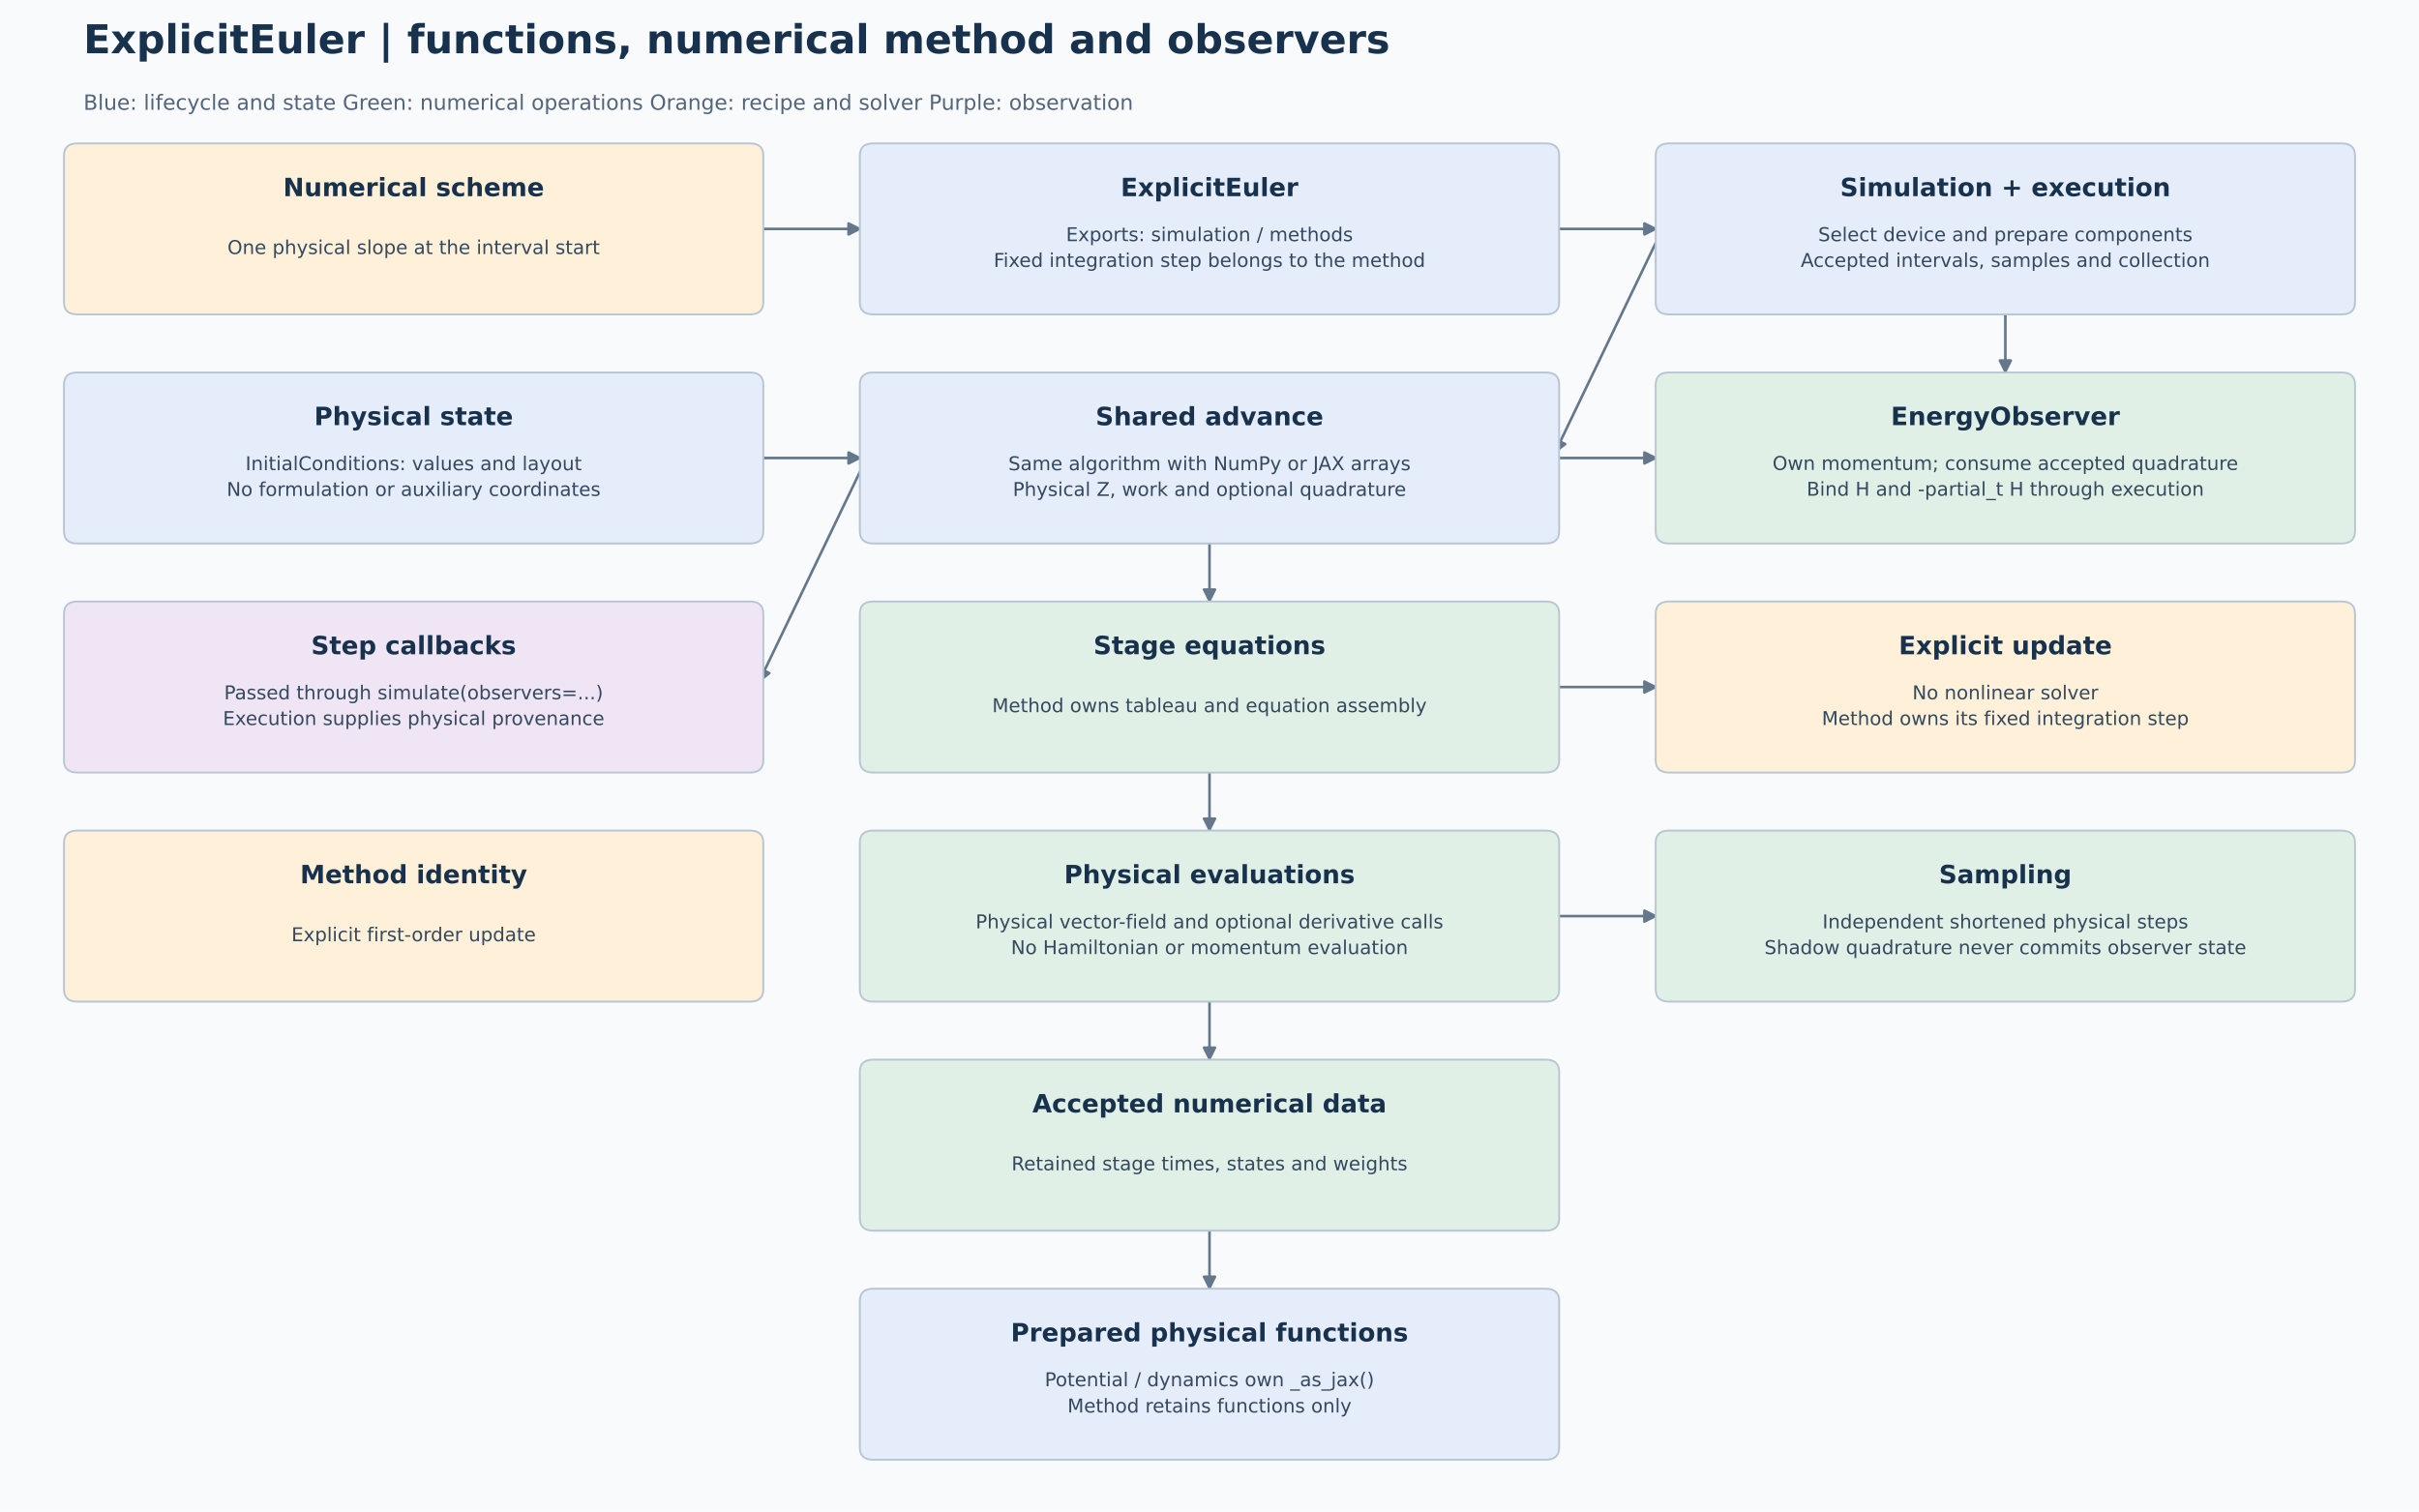
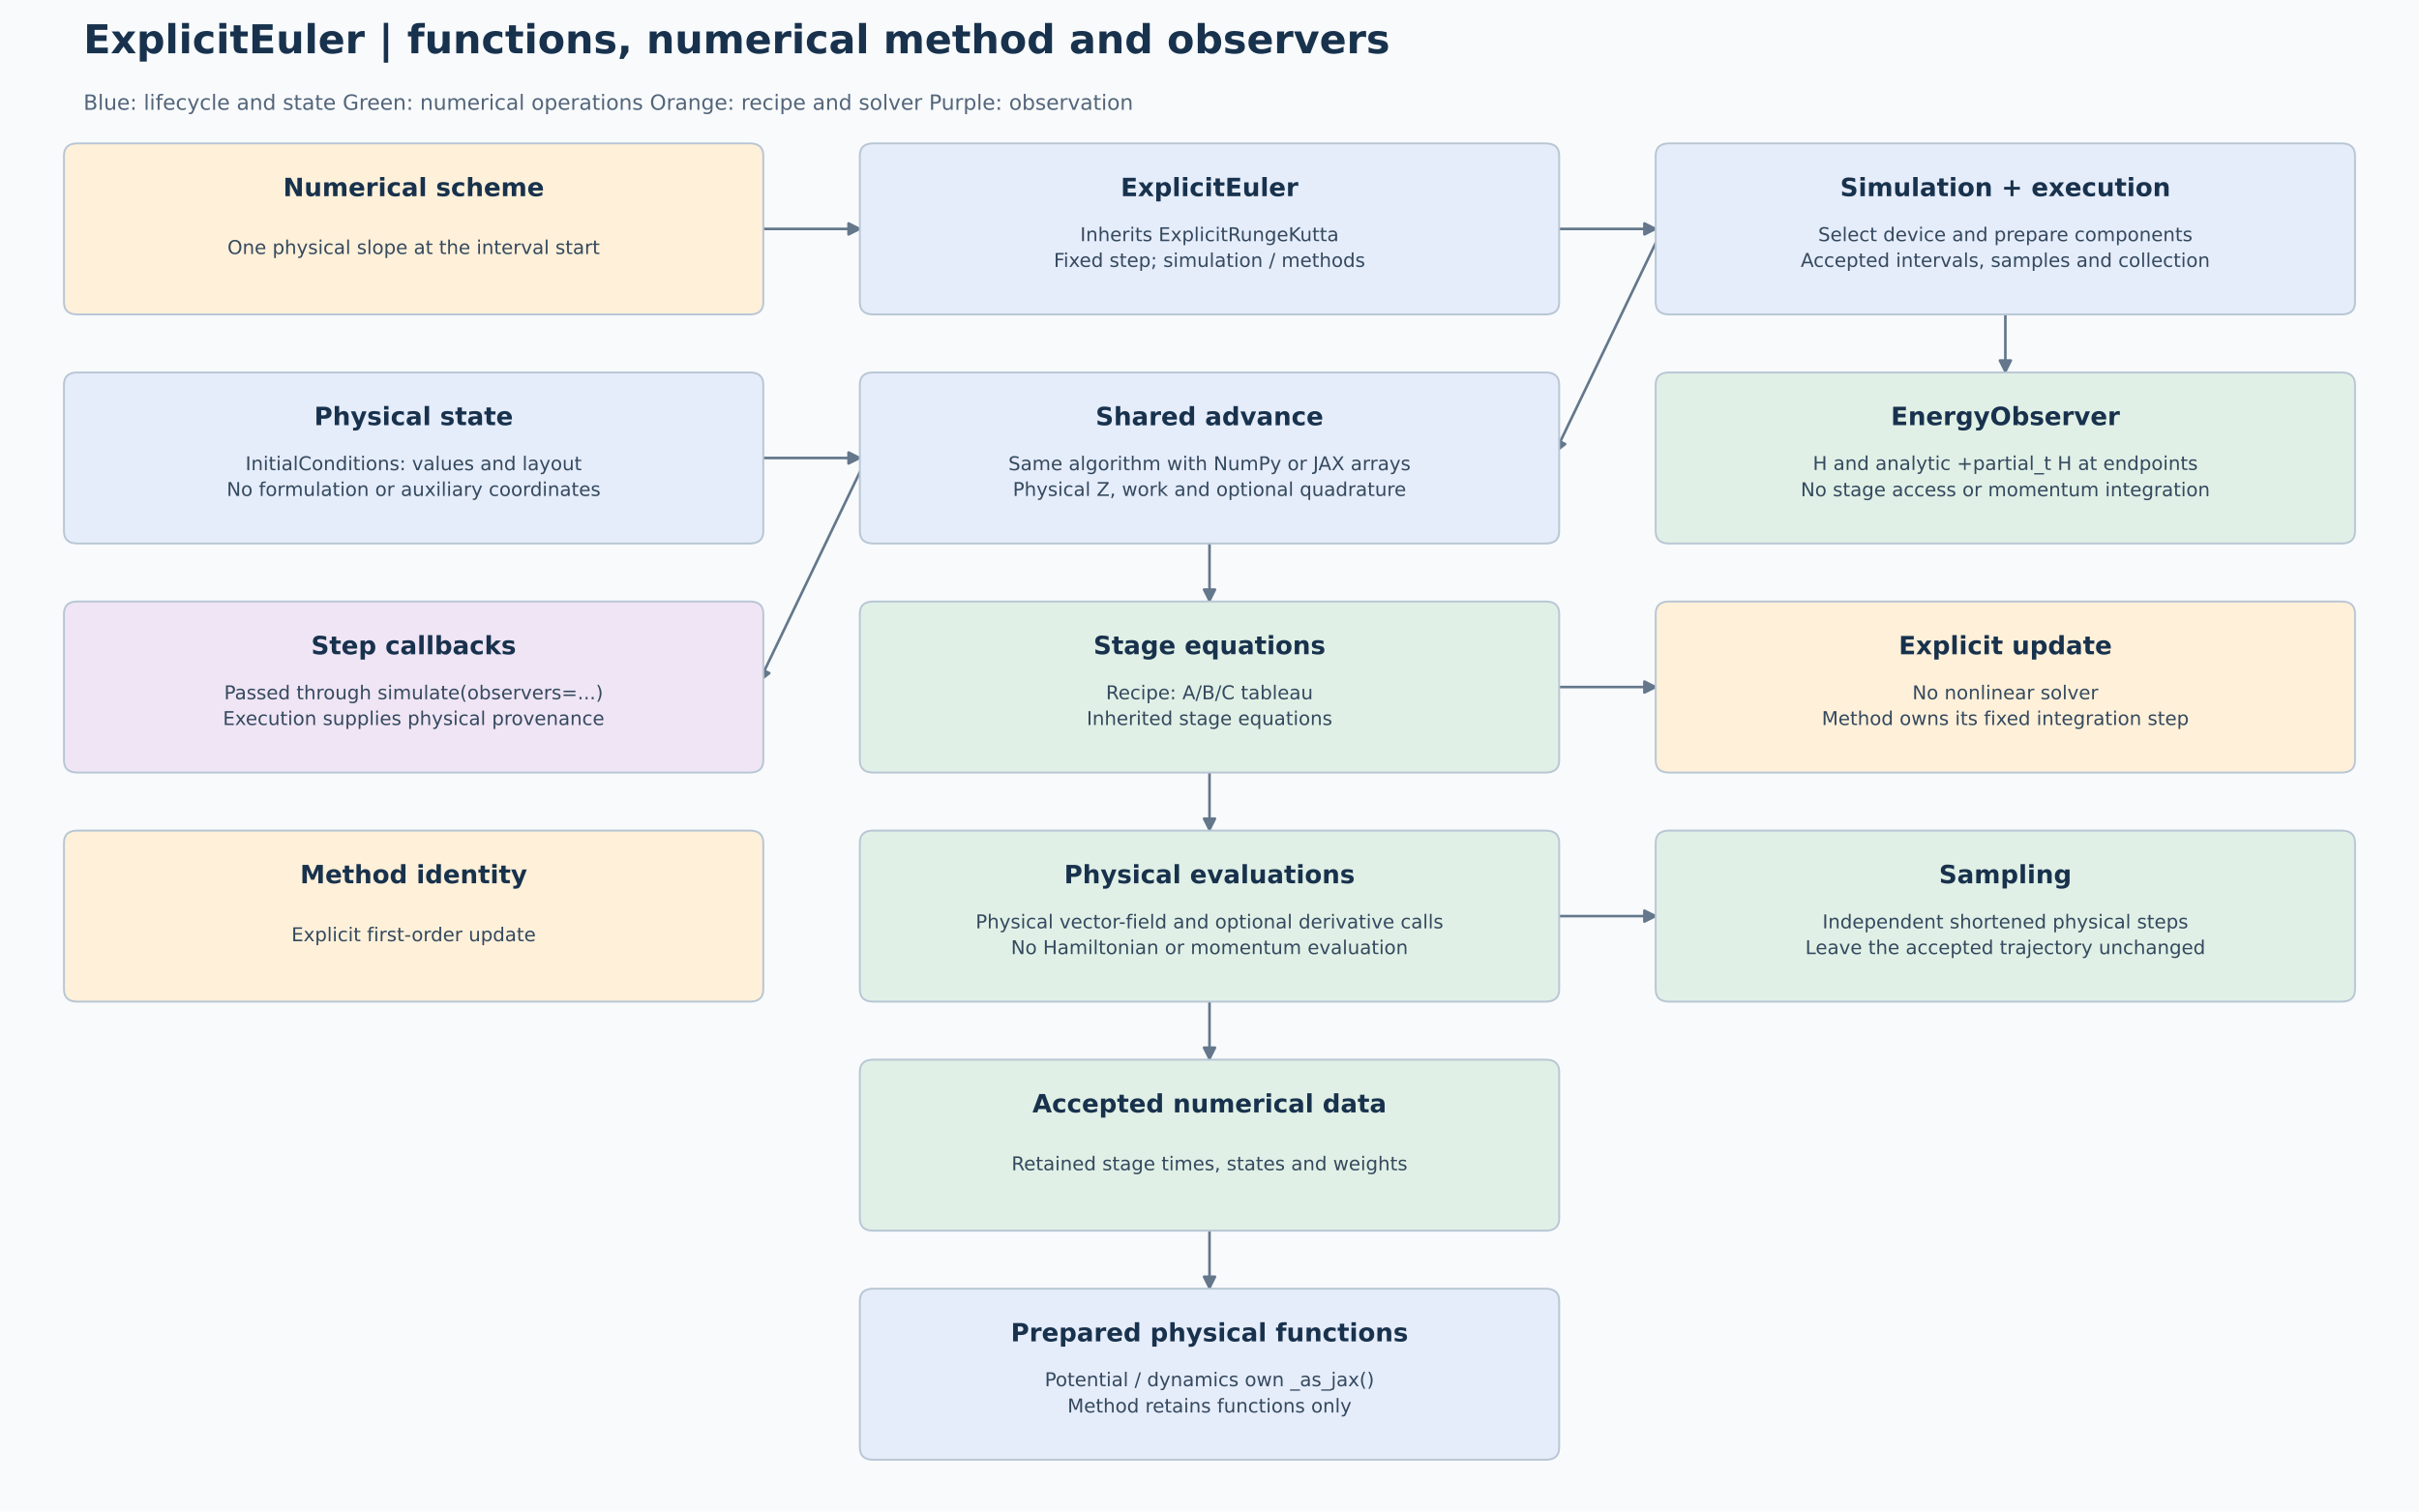
<svg xmlns="http://www.w3.org/2000/svg" width="1152pt" height="720pt" viewBox="0 0 1152 720" version="1.1">
  <defs>
    <style type="text/css">*{stroke-linejoin: round; stroke-linecap: butt}</style>
  </defs>
  <g id="figure_1">
    <g id="patch_1">
      <path d="M 0 720 L 1152 720 L 1152 0 L 0 0 z " style="fill: #f8fafc" />
    </g>
    <g id="axes_1">
      <g id="patch_2">
        <path d="M 362.288 109.039 Q 386.497 109.039 409.309 109.039 " clip-path="url(#pb098db616b)" style="fill: none; stroke: #64778b; stroke-width: 1.25; stroke-linecap: round" />
        <path d="M 404.109 106.439 L 409.309 109.039 L 404.109 111.639 z " clip-path="url(#pb098db616b)" style="fill: #64778b; stroke: #64778b; stroke-width: 1.25; stroke-linecap: round" />
      </g>
      <g id="patch_3">
        <path d="M 741.296 109.039 Q 765.505 109.039 788.317 109.039 " clip-path="url(#pb098db616b)" style="fill: none; stroke: #64778b; stroke-width: 1.25; stroke-linecap: round" />
        <path d="M 783.117 106.439 L 788.317 109.039 L 783.117 111.639 z " clip-path="url(#pb098db616b)" style="fill: #64778b; stroke: #64778b; stroke-width: 1.25; stroke-linecap: round" />
      </g>
      <g id="patch_4">
        <path d="M 790.847 110.841 Q 765.505 163.594 740.768 215.088 " clip-path="url(#pb098db616b)" style="fill: none; stroke: #64778b; stroke-width: 1.25; stroke-linecap: round" />
        <path d="M 745.363 211.527 L 740.768 215.088 L 740.676 209.275 z " clip-path="url(#pb098db616b)" style="fill: #64778b; stroke: #64778b; stroke-width: 1.25; stroke-linecap: round" />
      </g>
      <g id="patch_5">
        <path d="M 362.288 218.153 Q 386.497 218.153 409.309 218.153 " clip-path="url(#pb098db616b)" style="fill: none; stroke: #64778b; stroke-width: 1.25; stroke-linecap: round" />
        <path d="M 404.109 215.553 L 409.309 218.153 L 404.109 220.753 z " clip-path="url(#pb098db616b)" style="fill: #64778b; stroke: #64778b; stroke-width: 1.25; stroke-linecap: round" />
      </g>
      <g id="patch_6">
        <path d="M 576 257.976 Q 576 272.707 576 286.041 " clip-path="url(#pb098db616b)" style="fill: none; stroke: #64778b; stroke-width: 1.25; stroke-linecap: round" />
        <path d="M 578.6 280.841 L 576 286.041 L 573.4 280.841 z " clip-path="url(#pb098db616b)" style="fill: #64778b; stroke: #64778b; stroke-width: 1.25; stroke-linecap: round" />
      </g>
      <g id="patch_7">
        <path d="M 955.008 148.863 Q 955.008 163.594 955.008 176.928 " clip-path="url(#pb098db616b)" style="fill: none; stroke: #64778b; stroke-width: 1.25; stroke-linecap: round" />
        <path d="M 957.608 171.728 L 955.008 176.928 L 952.408 171.728 z " clip-path="url(#pb098db616b)" style="fill: #64778b; stroke: #64778b; stroke-width: 1.25; stroke-linecap: round" />
      </g>
      <g id="patch_8">
-         <path d="M 741.296 218.153 Q 765.505 218.153 788.317 218.153 " clip-path="url(#pb098db616b)" style="fill: none; stroke: #64778b; stroke-width: 1.25; stroke-linecap: round" />
-         <path d="M 783.117 215.553 L 788.317 218.153 L 783.117 220.753 z " clip-path="url(#pb098db616b)" style="fill: #64778b; stroke: #64778b; stroke-width: 1.25; stroke-linecap: round" />
-       </g>
-       <g id="patch_9">
        <path d="M 411.839 219.954 Q 386.497 272.708 361.76 324.202 " clip-path="url(#pb098db616b)" style="fill: none; stroke: #64778b; stroke-width: 1.25; stroke-linecap: round" />
        <path d="M 366.355 320.64 L 361.76 324.202 L 361.668 318.389 z " clip-path="url(#pb098db616b)" style="fill: #64778b; stroke: #64778b; stroke-width: 1.25; stroke-linecap: round" />
      </g>
-       <g id="patch_10">
+       <g id="patch_9">
        <path d="M 576 367.089 Q 576 381.821 576 395.155 " clip-path="url(#pb098db616b)" style="fill: none; stroke: #64778b; stroke-width: 1.25; stroke-linecap: round" />
        <path d="M 578.6 389.955 L 576 395.155 L 573.4 389.955 z " clip-path="url(#pb098db616b)" style="fill: #64778b; stroke: #64778b; stroke-width: 1.25; stroke-linecap: round" />
      </g>
-       <g id="patch_11">
+       <g id="patch_10">
        <path d="M 741.296 327.266 Q 765.505 327.266 788.317 327.266 " clip-path="url(#pb098db616b)" style="fill: none; stroke: #64778b; stroke-width: 1.25; stroke-linecap: round" />
        <path d="M 783.117 324.666 L 788.317 327.266 L 783.117 329.866 z " clip-path="url(#pb098db616b)" style="fill: #64778b; stroke: #64778b; stroke-width: 1.25; stroke-linecap: round" />
      </g>
-       <g id="patch_12">
+       <g id="patch_11">
        <path d="M 741.296 436.379 Q 765.505 436.379 788.317 436.379 " clip-path="url(#pb098db616b)" style="fill: none; stroke: #64778b; stroke-width: 1.25; stroke-linecap: round" />
        <path d="M 783.117 433.779 L 788.317 436.379 L 783.117 438.979 z " clip-path="url(#pb098db616b)" style="fill: #64778b; stroke: #64778b; stroke-width: 1.25; stroke-linecap: round" />
      </g>
-       <g id="patch_13">
+       <g id="patch_12">
        <path d="M 576 476.203 Q 576 490.934 576 504.268 " clip-path="url(#pb098db616b)" style="fill: none; stroke: #64778b; stroke-width: 1.25; stroke-linecap: round" />
        <path d="M 578.6 499.068 L 576 504.268 L 573.4 499.068 z " clip-path="url(#pb098db616b)" style="fill: #64778b; stroke: #64778b; stroke-width: 1.25; stroke-linecap: round" />
      </g>
-       <g id="patch_14">
+       <g id="patch_13">
        <path d="M 576 585.316 Q 576 600.048 576 613.382 " clip-path="url(#pb098db616b)" style="fill: none; stroke: #64778b; stroke-width: 1.25; stroke-linecap: round" />
        <path d="M 578.6 608.182 L 576 613.382 L 573.4 608.182 z " clip-path="url(#pb098db616b)" style="fill: #64778b; stroke: #64778b; stroke-width: 1.25; stroke-linecap: round" />
      </g>
+       <g id="patch_14">
+         <path d="M 36.922 149.775 L 357.062 149.775 Q 363.514 149.775 363.514 143.955 L 363.514 74.123 Q 363.514 68.304 357.062 68.304 L 36.922 68.304 Q 30.47 68.304 30.47 74.123 L 30.47 143.955 Q 30.47 149.775 36.922 149.775 z " clip-path="url(#pb098db616b)" style="fill: #fff0d9; stroke: #b8c6d4; stroke-width: 0.9; stroke-linejoin: miter" />
+       </g>
      <g id="patch_15">
-         <path d="M 36.922 149.775 L 357.062 149.775 Q 363.514 149.775 363.514 143.955 L 363.514 74.123 Q 363.514 68.304 357.062 68.304 L 36.922 68.304 Q 30.47 68.304 30.47 74.123 L 30.47 143.955 Q 30.47 149.775 36.922 149.775 z " clip-path="url(#pb098db616b)" style="fill: #fff0d9; stroke: #b8c6d4; stroke-width: 0.9; stroke-linejoin: miter" />
+         <path d="M 415.93 149.775 L 736.07 149.775 Q 742.522 149.775 742.522 143.955 L 742.522 74.123 Q 742.522 68.304 736.07 68.304 L 415.93 68.304 Q 409.478 68.304 409.478 74.123 L 409.478 143.955 Q 409.478 149.775 415.93 149.775 z " clip-path="url(#pb098db616b)" style="fill: #e5ecfa; stroke: #b8c6d4; stroke-width: 0.9; stroke-linejoin: miter" />
      </g>
      <g id="patch_16">
-         <path d="M 415.93 149.775 L 736.07 149.775 Q 742.522 149.775 742.522 143.955 L 742.522 74.123 Q 742.522 68.304 736.07 68.304 L 415.93 68.304 Q 409.478 68.304 409.478 74.123 L 409.478 143.955 Q 409.478 149.775 415.93 149.775 z " clip-path="url(#pb098db616b)" style="fill: #e5ecfa; stroke: #b8c6d4; stroke-width: 0.9; stroke-linejoin: miter" />
+         <path d="M 794.938 149.775 L 1115.078 149.775 Q 1121.53 149.775 1121.53 143.955 L 1121.53 74.123 Q 1121.53 68.304 1115.078 68.304 L 794.938 68.304 Q 788.486 68.304 788.486 74.123 L 788.486 143.955 Q 788.486 149.775 794.938 149.775 z " clip-path="url(#pb098db616b)" style="fill: #e5ecfa; stroke: #b8c6d4; stroke-width: 0.9; stroke-linejoin: miter" />
      </g>
      <g id="patch_17">
-         <path d="M 794.938 149.775 L 1115.078 149.775 Q 1121.53 149.775 1121.53 143.955 L 1121.53 74.123 Q 1121.53 68.304 1115.078 68.304 L 794.938 68.304 Q 788.486 68.304 788.486 74.123 L 788.486 143.955 Q 788.486 149.775 794.938 149.775 z " clip-path="url(#pb098db616b)" style="fill: #e5ecfa; stroke: #b8c6d4; stroke-width: 0.9; stroke-linejoin: miter" />
+         <path d="M 36.922 258.888 L 357.062 258.888 Q 363.514 258.888 363.514 253.069 L 363.514 183.236 Q 363.514 177.417 357.062 177.417 L 36.922 177.417 Q 30.47 177.417 30.47 183.236 L 30.47 253.069 Q 30.47 258.888 36.922 258.888 z " clip-path="url(#pb098db616b)" style="fill: #e5ecfa; stroke: #b8c6d4; stroke-width: 0.9; stroke-linejoin: miter" />
      </g>
      <g id="patch_18">
-         <path d="M 36.922 258.888 L 357.062 258.888 Q 363.514 258.888 363.514 253.069 L 363.514 183.236 Q 363.514 177.417 357.062 177.417 L 36.922 177.417 Q 30.47 177.417 30.47 183.236 L 30.47 253.069 Q 30.47 258.888 36.922 258.888 z " clip-path="url(#pb098db616b)" style="fill: #e5ecfa; stroke: #b8c6d4; stroke-width: 0.9; stroke-linejoin: miter" />
+         <path d="M 415.93 258.888 L 736.07 258.888 Q 742.522 258.888 742.522 253.069 L 742.522 183.236 Q 742.522 177.417 736.07 177.417 L 415.93 177.417 Q 409.478 177.417 409.478 183.236 L 409.478 253.069 Q 409.478 258.888 415.93 258.888 z " clip-path="url(#pb098db616b)" style="fill: #e5ecfa; stroke: #b8c6d4; stroke-width: 0.9; stroke-linejoin: miter" />
      </g>
      <g id="patch_19">
-         <path d="M 415.93 258.888 L 736.07 258.888 Q 742.522 258.888 742.522 253.069 L 742.522 183.236 Q 742.522 177.417 736.07 177.417 L 415.93 177.417 Q 409.478 177.417 409.478 183.236 L 409.478 253.069 Q 409.478 258.888 415.93 258.888 z " clip-path="url(#pb098db616b)" style="fill: #e5ecfa; stroke: #b8c6d4; stroke-width: 0.9; stroke-linejoin: miter" />
+         <path d="M 794.938 258.888 L 1115.078 258.888 Q 1121.53 258.888 1121.53 253.069 L 1121.53 183.236 Q 1121.53 177.417 1115.078 177.417 L 794.938 177.417 Q 788.486 177.417 788.486 183.236 L 788.486 253.069 Q 788.486 258.888 794.938 258.888 z " clip-path="url(#pb098db616b)" style="fill: #e1f0e6; stroke: #b8c6d4; stroke-width: 0.9; stroke-linejoin: miter" />
      </g>
      <g id="patch_20">
-         <path d="M 794.938 258.888 L 1115.078 258.888 Q 1121.53 258.888 1121.53 253.069 L 1121.53 183.236 Q 1121.53 177.417 1115.078 177.417 L 794.938 177.417 Q 788.486 177.417 788.486 183.236 L 788.486 253.069 Q 788.486 258.888 794.938 258.888 z " clip-path="url(#pb098db616b)" style="fill: #e1f0e6; stroke: #b8c6d4; stroke-width: 0.9; stroke-linejoin: miter" />
+         <path d="M 36.922 368.002 L 357.062 368.002 Q 363.514 368.002 363.514 362.182 L 363.514 292.35 Q 363.514 286.53 357.062 286.53 L 36.922 286.53 Q 30.47 286.53 30.47 292.35 L 30.47 362.182 Q 30.47 368.002 36.922 368.002 z " clip-path="url(#pb098db616b)" style="fill: #f0e5f5; stroke: #b8c6d4; stroke-width: 0.9; stroke-linejoin: miter" />
      </g>
      <g id="patch_21">
-         <path d="M 36.922 368.002 L 357.062 368.002 Q 363.514 368.002 363.514 362.182 L 363.514 292.35 Q 363.514 286.53 357.062 286.53 L 36.922 286.53 Q 30.47 286.53 30.47 292.35 L 30.47 362.182 Q 30.47 368.002 36.922 368.002 z " clip-path="url(#pb098db616b)" style="fill: #f0e5f5; stroke: #b8c6d4; stroke-width: 0.9; stroke-linejoin: miter" />
+         <path d="M 415.93 368.002 L 736.07 368.002 Q 742.522 368.002 742.522 362.182 L 742.522 292.35 Q 742.522 286.53 736.07 286.53 L 415.93 286.53 Q 409.478 286.53 409.478 292.35 L 409.478 362.182 Q 409.478 368.002 415.93 368.002 z " clip-path="url(#pb098db616b)" style="fill: #e1f0e6; stroke: #b8c6d4; stroke-width: 0.9; stroke-linejoin: miter" />
      </g>
      <g id="patch_22">
-         <path d="M 415.93 368.002 L 736.07 368.002 Q 742.522 368.002 742.522 362.182 L 742.522 292.35 Q 742.522 286.53 736.07 286.53 L 415.93 286.53 Q 409.478 286.53 409.478 292.35 L 409.478 362.182 Q 409.478 368.002 415.93 368.002 z " clip-path="url(#pb098db616b)" style="fill: #e1f0e6; stroke: #b8c6d4; stroke-width: 0.9; stroke-linejoin: miter" />
+         <path d="M 794.938 368.002 L 1115.078 368.002 Q 1121.53 368.002 1121.53 362.182 L 1121.53 292.35 Q 1121.53 286.53 1115.078 286.53 L 794.938 286.53 Q 788.486 286.53 788.486 292.35 L 788.486 362.182 Q 788.486 368.002 794.938 368.002 z " clip-path="url(#pb098db616b)" style="fill: #fff0d9; stroke: #b8c6d4; stroke-width: 0.9; stroke-linejoin: miter" />
      </g>
      <g id="patch_23">
-         <path d="M 794.938 368.002 L 1115.078 368.002 Q 1121.53 368.002 1121.53 362.182 L 1121.53 292.35 Q 1121.53 286.53 1115.078 286.53 L 794.938 286.53 Q 788.486 286.53 788.486 292.35 L 788.486 362.182 Q 788.486 368.002 794.938 368.002 z " clip-path="url(#pb098db616b)" style="fill: #fff0d9; stroke: #b8c6d4; stroke-width: 0.9; stroke-linejoin: miter" />
+         <path d="M 36.922 477.115 L 357.062 477.115 Q 363.514 477.115 363.514 471.296 L 363.514 401.463 Q 363.514 395.644 357.062 395.644 L 36.922 395.644 Q 30.47 395.644 30.47 401.463 L 30.47 471.296 Q 30.47 477.115 36.922 477.115 z " clip-path="url(#pb098db616b)" style="fill: #fff0d9; stroke: #b8c6d4; stroke-width: 0.9; stroke-linejoin: miter" />
      </g>
      <g id="patch_24">
-         <path d="M 36.922 477.115 L 357.062 477.115 Q 363.514 477.115 363.514 471.296 L 363.514 401.463 Q 363.514 395.644 357.062 395.644 L 36.922 395.644 Q 30.47 395.644 30.47 401.463 L 30.47 471.296 Q 30.47 477.115 36.922 477.115 z " clip-path="url(#pb098db616b)" style="fill: #fff0d9; stroke: #b8c6d4; stroke-width: 0.9; stroke-linejoin: miter" />
+         <path d="M 415.93 477.115 L 736.07 477.115 Q 742.522 477.115 742.522 471.296 L 742.522 401.463 Q 742.522 395.644 736.07 395.644 L 415.93 395.644 Q 409.478 395.644 409.478 401.463 L 409.478 471.296 Q 409.478 477.115 415.93 477.115 z " clip-path="url(#pb098db616b)" style="fill: #e1f0e6; stroke: #b8c6d4; stroke-width: 0.9; stroke-linejoin: miter" />
      </g>
      <g id="patch_25">
-         <path d="M 415.93 477.115 L 736.07 477.115 Q 742.522 477.115 742.522 471.296 L 742.522 401.463 Q 742.522 395.644 736.07 395.644 L 415.93 395.644 Q 409.478 395.644 409.478 401.463 L 409.478 471.296 Q 409.478 477.115 415.93 477.115 z " clip-path="url(#pb098db616b)" style="fill: #e1f0e6; stroke: #b8c6d4; stroke-width: 0.9; stroke-linejoin: miter" />
+         <path d="M 794.938 477.115 L 1115.078 477.115 Q 1121.53 477.115 1121.53 471.296 L 1121.53 401.463 Q 1121.53 395.644 1115.078 395.644 L 794.938 395.644 Q 788.486 395.644 788.486 401.463 L 788.486 471.296 Q 788.486 477.115 794.938 477.115 z " clip-path="url(#pb098db616b)" style="fill: #e1f0e6; stroke: #b8c6d4; stroke-width: 0.9; stroke-linejoin: miter" />
      </g>
      <g id="patch_26">
-         <path d="M 794.938 477.115 L 1115.078 477.115 Q 1121.53 477.115 1121.53 471.296 L 1121.53 401.463 Q 1121.53 395.644 1115.078 395.644 L 794.938 395.644 Q 788.486 395.644 788.486 401.463 L 788.486 471.296 Q 788.486 477.115 794.938 477.115 z " clip-path="url(#pb098db616b)" style="fill: #e1f0e6; stroke: #b8c6d4; stroke-width: 0.9; stroke-linejoin: miter" />
+         <path d="M 415.93 586.228 L 736.07 586.228 Q 742.522 586.228 742.522 580.409 L 742.522 510.576 Q 742.522 504.757 736.07 504.757 L 415.93 504.757 Q 409.478 504.757 409.478 510.576 L 409.478 580.409 Q 409.478 586.228 415.93 586.228 z " clip-path="url(#pb098db616b)" style="fill: #e1f0e6; stroke: #b8c6d4; stroke-width: 0.9; stroke-linejoin: miter" />
      </g>
      <g id="patch_27">
-         <path d="M 415.93 586.228 L 736.07 586.228 Q 742.522 586.228 742.522 580.409 L 742.522 510.576 Q 742.522 504.757 736.07 504.757 L 415.93 504.757 Q 409.478 504.757 409.478 510.576 L 409.478 580.409 Q 409.478 586.228 415.93 586.228 z " clip-path="url(#pb098db616b)" style="fill: #e1f0e6; stroke: #b8c6d4; stroke-width: 0.9; stroke-linejoin: miter" />
-       </g>
-       <g id="patch_28">
        <path d="M 415.93 695.342 L 736.07 695.342 Q 742.522 695.342 742.522 689.522 L 742.522 619.69 Q 742.522 613.871 736.07 613.871 L 415.93 613.871 Q 409.478 613.871 409.478 619.69 L 409.478 689.522 Q 409.478 695.342 415.93 695.342 z " clip-path="url(#pb098db616b)" style="fill: #e5ecfa; stroke: #b8c6d4; stroke-width: 0.9; stroke-linejoin: miter" />
      </g>
      <g id="text_1">
        <text style="font-weight: 700; font-size: 19px; font-family: 'DejaVu Sans', 'Bitstream Vera Sans', 'Computer Modern Sans Serif', 'Lucida Grande', 'Verdana', 'Geneva', 'Lucid', 'Arial', 'Helvetica', 'Avant Garde', sans-serif; text-anchor: start; fill: #18324d" x="39.744" y="25.386" transform="rotate(-0 39.744 25.38557)">ExplicitEuler | functions, numerical method and observers</text>
      </g>
      <g id="text_2">
        <text style="font-size: 10px; font-family: 'DejaVu Sans', 'Bitstream Vera Sans', 'Computer Modern Sans Serif', 'Lucida Grande', 'Verdana', 'Geneva', 'Lucid', 'Arial', 'Helvetica', 'Avant Garde', sans-serif; text-anchor: start; fill: #53657a" x="39.744" y="52.3" transform="rotate(-0 39.744 52.30021)">Blue: lifecycle and state    Green: numerical operations    Orange: recipe and solver    Purple: observation</text>
      </g>
      <g id="text_3">
        <text style="font-weight: 700; font-size: 12px; font-family: 'DejaVu Sans', 'Bitstream Vera Sans', 'Computer Modern Sans Serif', 'Lucida Grande', 'Verdana', 'Geneva', 'Lucid', 'Arial', 'Helvetica', 'Avant Garde', sans-serif; text-anchor: middle; fill: #18324d" x="196.992" y="93.437" transform="rotate(-0 196.992 93.43744)">Numerical scheme</text>
      </g>
      <g id="text_4">
        <text style="font-size: 9.1px; font-family: 'DejaVu Sans', 'Bitstream Vera Sans', 'Computer Modern Sans Serif', 'Lucida Grande', 'Verdana', 'Geneva', 'Lucid', 'Arial', 'Helvetica', 'Avant Garde', sans-serif; text-anchor: middle; fill: #34495e" x="196.992" y="121.007" transform="rotate(-0 196.992 121.0067)">One physical slope at the interval start</text>
      </g>
      <g id="text_5">
        <text style="font-weight: 700; font-size: 12px; font-family: 'DejaVu Sans', 'Bitstream Vera Sans', 'Computer Modern Sans Serif', 'Lucida Grande', 'Verdana', 'Geneva', 'Lucid', 'Arial', 'Helvetica', 'Avant Garde', sans-serif; text-anchor: middle; fill: #18324d" x="576" y="93.437" transform="rotate(-0 576 93.43744)">ExplicitEuler</text>
      </g>
      <g id="text_6">
-         <text style="font-size: 9.1px; font-family: 'DejaVu Sans', 'Bitstream Vera Sans', 'Computer Modern Sans Serif', 'Lucida Grande', 'Verdana', 'Geneva', 'Lucid', 'Arial', 'Helvetica', 'Avant Garde', sans-serif; fill: #34495e" transform="translate(507.6718 114.8745)">Exports: simulation / methods</text>
-         <text style="font-size: 9.1px; font-family: 'DejaVu Sans', 'Bitstream Vera Sans', 'Computer Modern Sans Serif', 'Lucida Grande', 'Verdana', 'Geneva', 'Lucid', 'Arial', 'Helvetica', 'Avant Garde', sans-serif; fill: #34495e" transform="translate(473.2127 127.1389)">Fixed integration step belongs to the method</text>
+         <text style="font-size: 9.1px; font-family: 'DejaVu Sans', 'Bitstream Vera Sans', 'Computer Modern Sans Serif', 'Lucida Grande', 'Verdana', 'Geneva', 'Lucid', 'Arial', 'Helvetica', 'Avant Garde', sans-serif; fill: #34495e" transform="translate(514.4143 114.8745)">Inherits ExplicitRungeKutta</text>
+         <text style="font-size: 9.1px; font-family: 'DejaVu Sans', 'Bitstream Vera Sans', 'Computer Modern Sans Serif', 'Lucida Grande', 'Verdana', 'Geneva', 'Lucid', 'Arial', 'Helvetica', 'Avant Garde', sans-serif; fill: #34495e" transform="translate(501.8585 127.1389)">Fixed step; simulation / methods</text>
      </g>
      <g id="text_7">
        <text style="font-weight: 700; font-size: 12px; font-family: 'DejaVu Sans', 'Bitstream Vera Sans', 'Computer Modern Sans Serif', 'Lucida Grande', 'Verdana', 'Geneva', 'Lucid', 'Arial', 'Helvetica', 'Avant Garde', sans-serif; text-anchor: middle; fill: #18324d" x="955.008" y="93.437" transform="rotate(-0 955.008 93.43744)">Simulation + execution</text>
      </g>
      <g id="text_8">
        <text style="font-size: 9.1px; font-family: 'DejaVu Sans', 'Bitstream Vera Sans', 'Computer Modern Sans Serif', 'Lucida Grande', 'Verdana', 'Geneva', 'Lucid', 'Arial', 'Helvetica', 'Avant Garde', sans-serif; fill: #34495e" transform="translate(865.8671 114.8745)">Select device and prepare components</text>
        <text style="font-size: 9.1px; font-family: 'DejaVu Sans', 'Bitstream Vera Sans', 'Computer Modern Sans Serif', 'Lucida Grande', 'Verdana', 'Geneva', 'Lucid', 'Arial', 'Helvetica', 'Avant Garde', sans-serif; fill: #34495e" transform="translate(857.5598 127.1389)">Accepted intervals, samples and collection</text>
      </g>
      <g id="text_9">
        <text style="font-weight: 700; font-size: 12px; font-family: 'DejaVu Sans', 'Bitstream Vera Sans', 'Computer Modern Sans Serif', 'Lucida Grande', 'Verdana', 'Geneva', 'Lucid', 'Arial', 'Helvetica', 'Avant Garde', sans-serif; text-anchor: middle; fill: #18324d" x="196.992" y="202.504" transform="rotate(-0 196.992 202.504)">Physical state</text>
      </g>
      <g id="text_10">
        <text style="font-size: 9.1px; font-family: 'DejaVu Sans', 'Bitstream Vera Sans', 'Computer Modern Sans Serif', 'Lucida Grande', 'Verdana', 'Geneva', 'Lucid', 'Arial', 'Helvetica', 'Avant Garde', sans-serif; fill: #34495e" transform="translate(116.8921 223.9879)">InitialConditions: values and layout</text>
        <text style="font-size: 9.1px; font-family: 'DejaVu Sans', 'Bitstream Vera Sans', 'Computer Modern Sans Serif', 'Lucida Grande', 'Verdana', 'Geneva', 'Lucid', 'Arial', 'Helvetica', 'Avant Garde', sans-serif; fill: #34495e" transform="translate(107.9577 236.2523)">No formulation or auxiliary coordinates</text>
      </g>
      <g id="text_11">
        <text style="font-weight: 700; font-size: 12px; font-family: 'DejaVu Sans', 'Bitstream Vera Sans', 'Computer Modern Sans Serif', 'Lucida Grande', 'Verdana', 'Geneva', 'Lucid', 'Arial', 'Helvetica', 'Avant Garde', sans-serif; text-anchor: middle; fill: #18324d" x="576" y="202.551" transform="rotate(-0 576 202.5508)">Shared advance</text>
      </g>
      <g id="text_12">
        <text style="font-size: 9.1px; font-family: 'DejaVu Sans', 'Bitstream Vera Sans', 'Computer Modern Sans Serif', 'Lucida Grande', 'Verdana', 'Geneva', 'Lucid', 'Arial', 'Helvetica', 'Avant Garde', sans-serif; fill: #34495e" transform="translate(480.2005 223.9879)">Same algorithm with NumPy or JAX arrays</text>
        <text style="font-size: 9.1px; font-family: 'DejaVu Sans', 'Bitstream Vera Sans', 'Computer Modern Sans Serif', 'Lucida Grande', 'Verdana', 'Geneva', 'Lucid', 'Arial', 'Helvetica', 'Avant Garde', sans-serif; fill: #34495e" transform="translate(482.3446 236.2523)">Physical Z, work and optional quadrature</text>
      </g>
      <g id="text_13">
        <text style="font-weight: 700; font-size: 12px; font-family: 'DejaVu Sans', 'Bitstream Vera Sans', 'Computer Modern Sans Serif', 'Lucida Grande', 'Verdana', 'Geneva', 'Lucid', 'Arial', 'Helvetica', 'Avant Garde', sans-serif; text-anchor: middle; fill: #18324d" x="955.008" y="202.504" transform="rotate(-0 955.008 202.504)">EnergyObserver</text>
      </g>
      <g id="text_14">
-         <text style="font-size: 9.1px; font-family: 'DejaVu Sans', 'Bitstream Vera Sans', 'Computer Modern Sans Serif', 'Lucida Grande', 'Verdana', 'Geneva', 'Lucid', 'Arial', 'Helvetica', 'Avant Garde', sans-serif; fill: #34495e" transform="translate(844.1245 223.8614)">Own momentum; consume accepted quadrature</text>
-         <text style="font-size: 9.1px; font-family: 'DejaVu Sans', 'Bitstream Vera Sans', 'Computer Modern Sans Serif', 'Lucida Grande', 'Verdana', 'Geneva', 'Lucid', 'Arial', 'Helvetica', 'Avant Garde', sans-serif; fill: #34495e" transform="translate(860.3758 236.1257)">Bind H and -partial_t H through execution</text>
+         <text style="font-size: 9.1px; font-family: 'DejaVu Sans', 'Bitstream Vera Sans', 'Computer Modern Sans Serif', 'Lucida Grande', 'Verdana', 'Geneva', 'Lucid', 'Arial', 'Helvetica', 'Avant Garde', sans-serif; fill: #34495e" transform="translate(863.3241 223.8614)">H and analytic +partial_t H at endpoints</text>
+         <text style="font-size: 9.1px; font-family: 'DejaVu Sans', 'Bitstream Vera Sans', 'Computer Modern Sans Serif', 'Lucida Grande', 'Verdana', 'Geneva', 'Lucid', 'Arial', 'Helvetica', 'Avant Garde', sans-serif; fill: #34495e" transform="translate(857.5484 236.3788)">No stage access or momentum integration</text>
      </g>
      <g id="text_15">
        <text style="font-weight: 700; font-size: 12px; font-family: 'DejaVu Sans', 'Bitstream Vera Sans', 'Computer Modern Sans Serif', 'Lucida Grande', 'Verdana', 'Geneva', 'Lucid', 'Arial', 'Helvetica', 'Avant Garde', sans-serif; text-anchor: middle; fill: #18324d" x="196.992" y="311.664" transform="rotate(-0 196.992 311.6642)">Step callbacks</text>
      </g>
      <g id="text_16">
        <text style="font-size: 9.1px; font-family: 'DejaVu Sans', 'Bitstream Vera Sans', 'Computer Modern Sans Serif', 'Lucida Grande', 'Verdana', 'Geneva', 'Lucid', 'Arial', 'Helvetica', 'Avant Garde', sans-serif; fill: #34495e" transform="translate(106.7356 333.1013)">Passed through simulate(observers=...)</text>
        <text style="font-size: 9.1px; font-family: 'DejaVu Sans', 'Bitstream Vera Sans', 'Computer Modern Sans Serif', 'Lucida Grande', 'Verdana', 'Geneva', 'Lucid', 'Arial', 'Helvetica', 'Avant Garde', sans-serif; fill: #34495e" transform="translate(106.1548 345.3657)">Execution supplies physical provenance</text>
      </g>
      <g id="text_17">
        <text style="font-weight: 700; font-size: 12px; font-family: 'DejaVu Sans', 'Bitstream Vera Sans', 'Computer Modern Sans Serif', 'Lucida Grande', 'Verdana', 'Geneva', 'Lucid', 'Arial', 'Helvetica', 'Avant Garde', sans-serif; text-anchor: middle; fill: #18324d" x="576" y="311.617" transform="rotate(-0 576 311.6174)">Stage equations</text>
      </g>
      <g id="text_18">
-         <text style="font-size: 9.1px; font-family: 'DejaVu Sans', 'Bitstream Vera Sans', 'Computer Modern Sans Serif', 'Lucida Grande', 'Verdana', 'Geneva', 'Lucid', 'Arial', 'Helvetica', 'Avant Garde', sans-serif; text-anchor: middle; fill: #34495e" x="576" y="339.234" transform="rotate(-0 576 339.2335)">Method owns tableau and equation assembly</text>
+         <text style="font-size: 9.1px; font-family: 'DejaVu Sans', 'Bitstream Vera Sans', 'Computer Modern Sans Serif', 'Lucida Grande', 'Verdana', 'Geneva', 'Lucid', 'Arial', 'Helvetica', 'Avant Garde', sans-serif; fill: #34495e" transform="translate(526.6915 333.1013)">Recipe: A/B/C tableau</text>
+         <text style="font-size: 9.1px; font-family: 'DejaVu Sans', 'Bitstream Vera Sans', 'Computer Modern Sans Serif', 'Lucida Grande', 'Verdana', 'Geneva', 'Lucid', 'Arial', 'Helvetica', 'Avant Garde', sans-serif; fill: #34495e" transform="translate(517.5161 345.3657)">Inherited stage equations</text>
      </g>
      <g id="text_19">
        <text style="font-weight: 700; font-size: 12px; font-family: 'DejaVu Sans', 'Bitstream Vera Sans', 'Computer Modern Sans Serif', 'Lucida Grande', 'Verdana', 'Geneva', 'Lucid', 'Arial', 'Helvetica', 'Avant Garde', sans-serif; text-anchor: middle; fill: #18324d" x="955.008" y="311.664" transform="rotate(-0 955.008 311.6642)">Explicit update</text>
      </g>
      <g id="text_20">
        <text style="font-size: 9.1px; font-family: 'DejaVu Sans', 'Bitstream Vera Sans', 'Computer Modern Sans Serif', 'Lucida Grande', 'Verdana', 'Geneva', 'Lucid', 'Arial', 'Helvetica', 'Avant Garde', sans-serif; fill: #34495e" transform="translate(910.7251 333.1013)">No nonlinear solver</text>
        <text style="font-size: 9.1px; font-family: 'DejaVu Sans', 'Bitstream Vera Sans', 'Computer Modern Sans Serif', 'Lucida Grande', 'Verdana', 'Geneva', 'Lucid', 'Arial', 'Helvetica', 'Avant Garde', sans-serif; fill: #34495e" transform="translate(867.5947 345.3657)">Method owns its fixed integration step</text>
      </g>
      <g id="text_21">
        <text style="font-weight: 700; font-size: 12px; font-family: 'DejaVu Sans', 'Bitstream Vera Sans', 'Computer Modern Sans Serif', 'Lucida Grande', 'Verdana', 'Geneva', 'Lucid', 'Arial', 'Helvetica', 'Avant Garde', sans-serif; text-anchor: middle; fill: #18324d" x="196.992" y="420.731" transform="rotate(-0 196.992 420.7308)">Method identity</text>
      </g>
      <g id="text_22">
        <text style="font-size: 9.1px; font-family: 'DejaVu Sans', 'Bitstream Vera Sans', 'Computer Modern Sans Serif', 'Lucida Grande', 'Verdana', 'Geneva', 'Lucid', 'Arial', 'Helvetica', 'Avant Garde', sans-serif; text-anchor: middle; fill: #34495e" x="196.992" y="448.347" transform="rotate(-0 196.992 448.3469)">Explicit first-order update</text>
      </g>
      <g id="text_23">
        <text style="font-weight: 700; font-size: 12px; font-family: 'DejaVu Sans', 'Bitstream Vera Sans', 'Computer Modern Sans Serif', 'Lucida Grande', 'Verdana', 'Geneva', 'Lucid', 'Arial', 'Helvetica', 'Avant Garde', sans-serif; text-anchor: middle; fill: #18324d" x="576" y="420.731" transform="rotate(-0 576 420.7308)">Physical evaluations</text>
      </g>
      <g id="text_24">
        <text style="font-size: 9.1px; font-family: 'DejaVu Sans', 'Bitstream Vera Sans', 'Computer Modern Sans Serif', 'Lucida Grande', 'Verdana', 'Geneva', 'Lucid', 'Arial', 'Helvetica', 'Avant Garde', sans-serif; fill: #34495e" transform="translate(464.6252 442.2147)">Physical vector-field and optional derivative calls</text>
        <text style="font-size: 9.1px; font-family: 'DejaVu Sans', 'Bitstream Vera Sans', 'Computer Modern Sans Serif', 'Lucida Grande', 'Verdana', 'Geneva', 'Lucid', 'Arial', 'Helvetica', 'Avant Garde', sans-serif; fill: #34495e" transform="translate(481.4531 454.4791)">No Hamiltonian or momentum evaluation</text>
      </g>
      <g id="text_25">
        <text style="font-weight: 700; font-size: 12px; font-family: 'DejaVu Sans', 'Bitstream Vera Sans', 'Computer Modern Sans Serif', 'Lucida Grande', 'Verdana', 'Geneva', 'Lucid', 'Arial', 'Helvetica', 'Avant Garde', sans-serif; text-anchor: middle; fill: #18324d" x="955.008" y="420.731" transform="rotate(-0 955.008 420.7308)">Sampling</text>
      </g>
      <g id="text_26">
        <text style="font-size: 9.1px; font-family: 'DejaVu Sans', 'Bitstream Vera Sans', 'Computer Modern Sans Serif', 'Lucida Grande', 'Verdana', 'Geneva', 'Lucid', 'Arial', 'Helvetica', 'Avant Garde', sans-serif; fill: #34495e" transform="translate(867.899 442.2147)">Independent shortened physical steps</text>
-         <text style="font-size: 9.1px; font-family: 'DejaVu Sans', 'Bitstream Vera Sans', 'Computer Modern Sans Serif', 'Lucida Grande', 'Verdana', 'Geneva', 'Lucid', 'Arial', 'Helvetica', 'Avant Garde', sans-serif; fill: #34495e" transform="translate(840.2648 454.4791)">Shadow quadrature never commits observer state</text>
+         <text style="font-size: 9.1px; font-family: 'DejaVu Sans', 'Bitstream Vera Sans', 'Computer Modern Sans Serif', 'Lucida Grande', 'Verdana', 'Geneva', 'Lucid', 'Arial', 'Helvetica', 'Avant Garde', sans-serif; fill: #34495e" transform="translate(859.7282 454.4791)">Leave the accepted trajectory unchanged</text>
      </g>
      <g id="text_27">
        <text style="font-weight: 700; font-size: 12px; font-family: 'DejaVu Sans', 'Bitstream Vera Sans', 'Computer Modern Sans Serif', 'Lucida Grande', 'Verdana', 'Geneva', 'Lucid', 'Arial', 'Helvetica', 'Avant Garde', sans-serif; text-anchor: middle; fill: #18324d" x="576" y="529.891" transform="rotate(-0 576 529.891)">Accepted numerical data</text>
      </g>
      <g id="text_28">
        <text style="font-size: 9.1px; font-family: 'DejaVu Sans', 'Bitstream Vera Sans', 'Computer Modern Sans Serif', 'Lucida Grande', 'Verdana', 'Geneva', 'Lucid', 'Arial', 'Helvetica', 'Avant Garde', sans-serif; text-anchor: middle; fill: #34495e" x="576" y="557.46" transform="rotate(-0 576 557.4603)">Retained stage times, states and weights</text>
      </g>
      <g id="text_29">
        <text style="font-weight: 700; font-size: 12px; font-family: 'DejaVu Sans', 'Bitstream Vera Sans', 'Computer Modern Sans Serif', 'Lucida Grande', 'Verdana', 'Geneva', 'Lucid', 'Arial', 'Helvetica', 'Avant Garde', sans-serif; text-anchor: middle; fill: #18324d" x="576" y="638.958" transform="rotate(-0 576 638.9576)">Prepared physical functions</text>
      </g>
      <g id="text_30">
        <text style="font-size: 9.1px; font-family: 'DejaVu Sans', 'Bitstream Vera Sans', 'Computer Modern Sans Serif', 'Lucida Grande', 'Verdana', 'Geneva', 'Lucid', 'Arial', 'Helvetica', 'Avant Garde', sans-serif; fill: #34495e" transform="translate(497.5388 660.315)">Potential / dynamics own _as_jax()</text>
        <text style="font-size: 9.1px; font-family: 'DejaVu Sans', 'Bitstream Vera Sans', 'Computer Modern Sans Serif', 'Lucida Grande', 'Verdana', 'Geneva', 'Lucid', 'Arial', 'Helvetica', 'Avant Garde', sans-serif; fill: #34495e" transform="translate(508.3579 672.8324)">Method retains functions only</text>
      </g>
    </g>
  </g>
  <defs>
    <clipPath id="pb098db616b">
      <rect x="11.52" y="7.2" width="1128.96" height="705.6" />
    </clipPath>
  </defs>
</svg>
